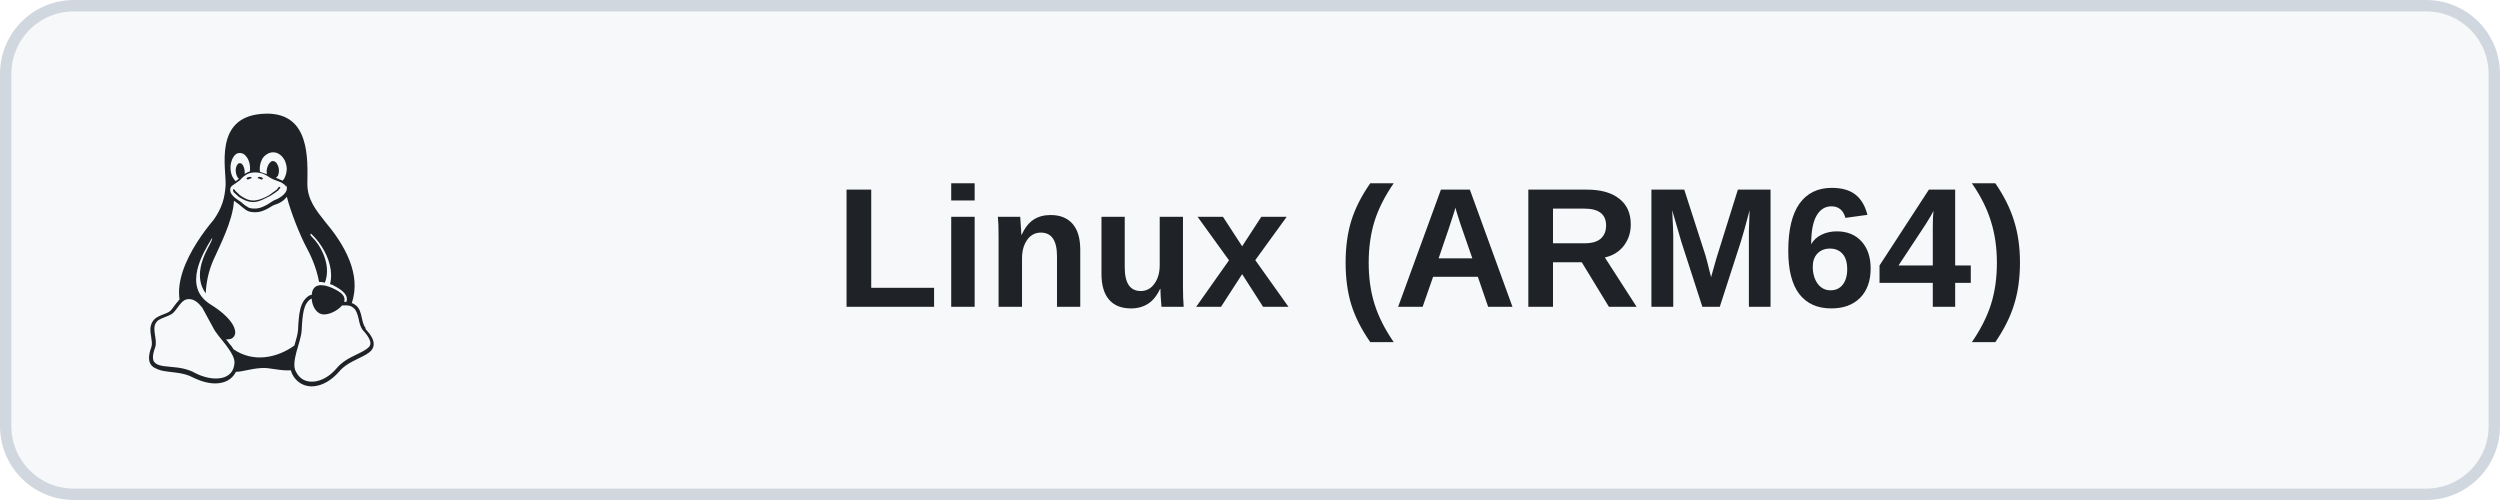
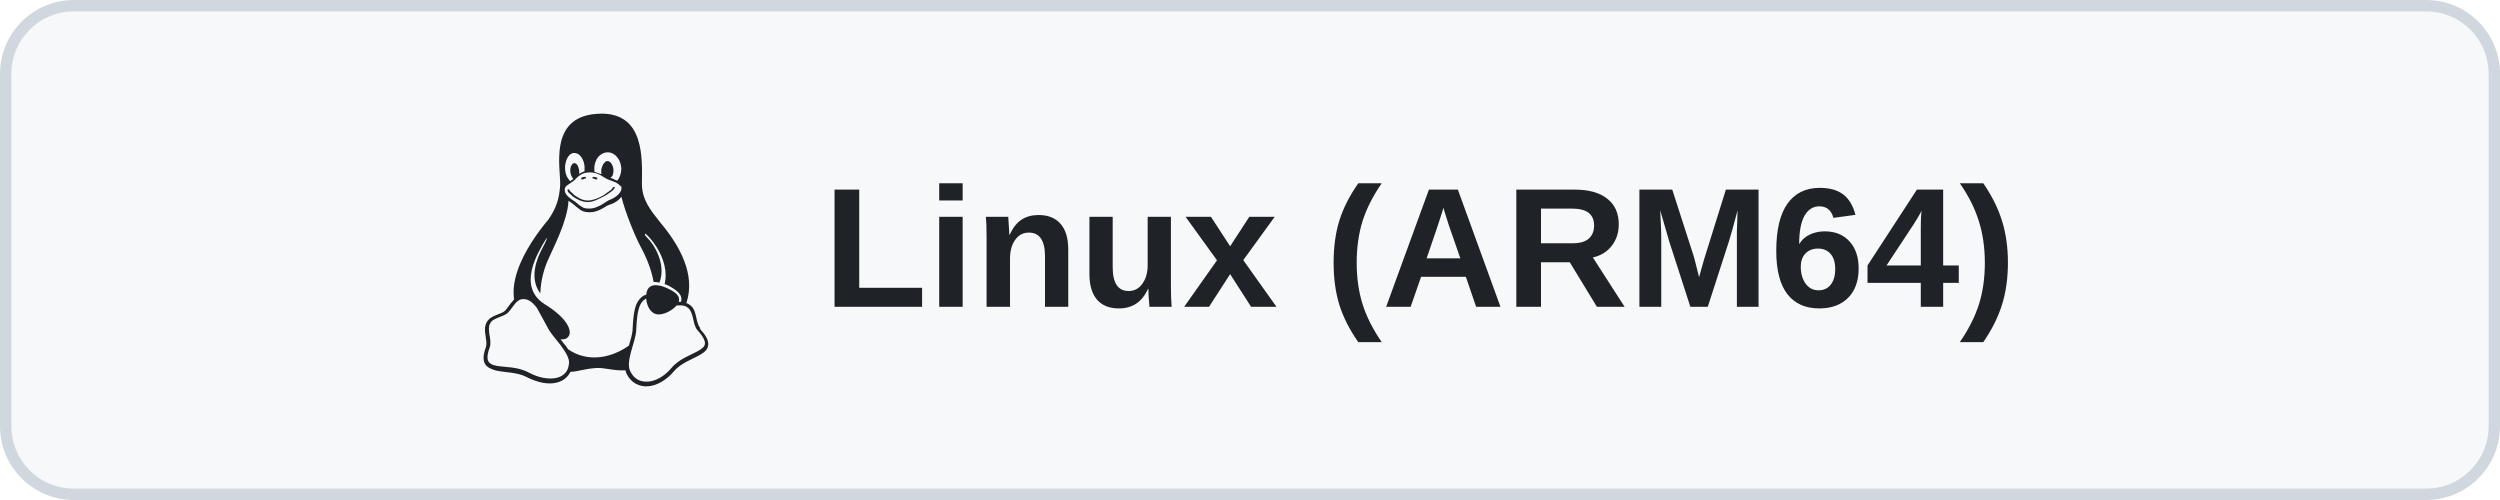
<svg xmlns="http://www.w3.org/2000/svg" width="220" height="44" viewBox="0 0 220 44">
  <rect x=".5" y=".5" width="219" height="43" rx="6" fill="#f6f8fa" stroke="#d0d7de" />
-   <path fill="#1f2328" transform="translate(11 10)" d="M12.504 0c-.155 0-.315.008-.48.021-4.226.333-3.105 4.807-3.17 6.298-.076 1.092-.3 1.953-1.05 3.02-.885 1.051-2.127 2.75-2.716 4.521-.278.832-.41 1.684-.287 2.489a.424.424 0 00-.11.135c-.26.268-.45.6-.663.839-.199.199-.485.267-.797.4-.313.136-.658.269-.864.68-.09.189-.136.394-.132.602 0 .199.027.4.055.536.058.399.116.728.04.97-.249.68-.28 1.145-.106 1.484.174.334.535.47.94.601.81.2 1.91.135 2.774.6.926.466 1.866.67 2.616.47.526-.116.97-.464 1.208-.946.587-.003 1.23-.269 2.26-.334.699-.058 1.574.267 2.577.2.025.134.063.198.114.333l.003.003c.391.778 1.113 1.132 1.884 1.071.771-.06 1.592-.536 2.257-1.306.631-.765 1.683-1.084 2.378-1.503.348-.199.629-.469.649-.853.023-.4-.2-.811-.714-1.376v-.097l-.003-.003c-.17-.2-.25-.535-.338-.926-.085-.401-.182-.786-.492-1.046h-.003c-.059-.054-.123-.067-.188-.135a.357.357 0 00-.19-.064c.431-1.278.264-2.55-.173-3.694-.533-1.41-1.465-2.638-2.175-3.483-.796-1.005-1.576-1.957-1.56-3.368.026-2.152.236-6.133-3.544-6.139zm.529 3.405h.013c.213 0 .396.062.584.198.19.135.33.332.438.533.105.259.158.459.166.724 0-.02.006-.04.006-.06v.105a.086.086 0 01-.004-.021l-.004-.024a1.807 1.807 0 01-.15.706.953.953 0 01-.213.335.71.71 0 00-.088-.042c-.104-.045-.198-.064-.284-.133a1.312 1.312 0 00-.22-.066c.05-.06.146-.133.183-.198.053-.128.082-.264.088-.402v-.02a1.21 1.21 0 00-.061-.4c-.045-.134-.101-.2-.183-.333-.084-.066-.167-.132-.267-.132h-.016c-.093 0-.176.03-.262.132a.8.8 0 00-.205.334 1.18 1.18 0 00-.09.4v.019c.002.089.008.179.02.267-.193-.067-.438-.135-.607-.202a1.635 1.635 0 01-.018-.2v-.02a1.772 1.772 0 01.15-.768c.082-.22.232-.406.43-.533a.985.985 0 01.594-.2zm-2.962.059h.036c.142 0 .27.048.399.135.146.129.264.288.344.465.09.199.14.4.153.667v.004c.007.134.006.2-.002.266v.08c-.03.007-.056.018-.083.024-.152.055-.274.135-.393.2.012-.09.013-.18.003-.267v-.015c-.012-.133-.04-.2-.082-.333a.613.613 0 00-.166-.267.248.248 0 00-.183-.064h-.021c-.071.006-.13.04-.186.132a.552.552 0 00-.12.27.944.944 0 00-.023.33v.015c.012.135.037.2.08.334.046.134.098.2.166.268.01.009.02.018.034.024-.07.057-.117.07-.176.136a.304.304 0 01-.131.068 2.62 2.62 0 01-.275-.402 1.772 1.772 0 01-.155-.667 1.759 1.759 0 01.08-.668 1.43 1.43 0 01.283-.535c.128-.133.26-.2.418-.2zm1.37 1.706c.332 0 .733.065 1.216.399.293.2.523.269 1.052.468h.003c.255.136.405.266.478.399v-.131a.571.571 0 01.016.47c-.123.31-.516.643-1.063.842v.002c-.268.135-.501.333-.775.465-.276.135-.588.292-1.012.267a1.139 1.139 0 01-.448-.067 3.566 3.566 0 01-.322-.198c-.195-.135-.363-.332-.612-.465v-.005h-.005c-.4-.246-.616-.512-.686-.71-.07-.268-.005-.47.193-.6.224-.135.38-.271.483-.336.104-.074.143-.102.176-.131h.002v-.003c.169-.202.436-.47.839-.601.139-.036.294-.065.466-.065zm2.8 2.142c.358 1.417 1.196 3.475 1.735 4.473.286.534.855 1.659 1.102 3.024.156-.005.33.018.513.064.646-1.671-.546-3.467-1.089-3.966-.22-.2-.232-.335-.123-.335.59.534 1.365 1.572 1.646 2.757.13.535.16 1.104.021 1.67.067.028.135.06.205.067 1.032.534 1.413.938 1.23 1.537v-.043c-.06-.003-.12 0-.18 0h-.016c.151-.467-.182-.825-1.065-1.224-.915-.4-1.646-.336-1.77.465-.008.043-.013.066-.018.135-.068.023-.139.053-.209.064-.43.268-.662.669-.793 1.187-.13.533-.17 1.156-.205 1.869v.003c-.02.334-.17.838-.319 1.35-1.5 1.072-3.58 1.538-5.348.334a2.645 2.645 0 00-.402-.533 1.45 1.45 0 00-.275-.333c.182 0 .338-.03.465-.067a.615.615 0 00.314-.334c.108-.267 0-.697-.345-1.163-.345-.467-.931-.995-1.788-1.521-.63-.4-.986-.87-1.15-1.396-.165-.534-.143-1.085-.015-1.645.245-1.07.873-2.11 1.274-2.763.107-.065.037.135-.408.974-.396.751-1.14 2.497-.122 3.854a8.123 8.123 0 01.647-2.876c.564-1.278 1.743-3.504 1.836-5.268.048.036.217.135.289.202.218.133.38.333.59.465.21.201.477.335.876.335.039.003.075.006.11.006.412 0 .73-.134.997-.268.29-.134.52-.334.74-.4h.005c.467-.135.835-.402 1.044-.7zm2.185 8.958c.037.6.343 1.245.882 1.377.588.134 1.434-.333 1.791-.765l.211-.01c.315-.007.577.01.847.268l.003.003c.208.199.305.53.391.876.085.4.154.78.409 1.066.486.527.645.906.636 1.14l.003-.007v.018l-.003-.012c-.015.262-.185.396-.498.595-.63.401-1.746.712-2.457 1.57-.618.737-1.37 1.14-2.036 1.191-.664.053-1.237-.2-1.574-.898l-.005-.003c-.21-.4-.12-1.025.056-1.69.176-.668.428-1.344.463-1.897.037-.714.076-1.335.195-1.814.12-.465.308-.797.641-.984l.045-.022zm-10.814.049h.01c.053 0 .105.005.157.014.376.055.706.333 1.023.752l.91 1.664.003.003c.243.533.754 1.064 1.189 1.637.434.598.77 1.131.729 1.57v.006c-.057.744-.48 1.148-1.125 1.294-.645.135-1.52.002-2.395-.464-.968-.536-2.118-.469-2.857-.602-.369-.066-.61-.2-.723-.4-.11-.2-.113-.602.123-1.23v-.004l.002-.003c.117-.334.03-.752-.027-1.118-.055-.401-.083-.71.043-.94.16-.334.396-.4.69-.533.294-.135.64-.202.915-.47h.002v-.002c.256-.268.445-.601.668-.838.19-.201.38-.336.663-.336zm7.159-9.074c-.435.201-.945.535-1.488.535-.542 0-.97-.267-1.28-.466-.154-.134-.28-.268-.373-.335-.164-.134-.144-.333-.074-.333.109.016.129.134.199.2.096.066.215.2.36.333.292.2.68.467 1.167.467.485 0 1.053-.267 1.398-.466.195-.135.445-.334.648-.467.156-.136.149-.267.279-.267.128.016.034.134-.147.332a8.097 8.097 0 01-.69.468zm-1.082-1.583V5.64c-.006-.02.013-.042.029-.05.074-.043.18-.027.26.004.063 0 .16.067.15.135-.006.049-.085.066-.135.066-.055 0-.092-.043-.141-.068-.052-.018-.146-.008-.163-.065zm-.551 0c-.02.058-.113.049-.166.066-.047.025-.086.068-.14.068-.05 0-.13-.02-.136-.068-.01-.066.088-.133.15-.133.08-.031.184-.047.259-.005.019.009.036.03.03.05v.02h.003z" />
-   <text x="126" y="27" text-anchor="middle" fill="#1f2328" font-family="Arial,sans-serif" font-size="15" font-weight="600">Linux (ARM64)</text>
+   <g transform="translate(29.44 0)">
+     <path fill="#1f2328" transform="translate(11 10)" d="M12.504 0c-.155 0-.315.008-.48.021-4.226.333-3.105 4.807-3.17 6.298-.076 1.092-.3 1.953-1.05 3.02-.885 1.051-2.127 2.75-2.716 4.521-.278.832-.41 1.684-.287 2.489a.424.424 0 00-.11.135c-.26.268-.45.6-.663.839-.199.199-.485.267-.797.4-.313.136-.658.269-.864.68-.09.189-.136.394-.132.602 0 .199.027.4.055.536.058.399.116.728.04.97-.249.68-.28 1.145-.106 1.484.174.334.535.47.94.601.81.2 1.91.135 2.774.6.926.466 1.866.67 2.616.47.526-.116.97-.464 1.208-.946.587-.003 1.23-.269 2.26-.334.699-.058 1.574.267 2.577.2.025.134.063.198.114.333l.003.003c.391.778 1.113 1.132 1.884 1.071.771-.06 1.592-.536 2.257-1.306.631-.765 1.683-1.084 2.378-1.503.348-.199.629-.469.649-.853.023-.4-.2-.811-.714-1.376v-.097l-.003-.003c-.17-.2-.25-.535-.338-.926-.085-.401-.182-.786-.492-1.046h-.003c-.059-.054-.123-.067-.188-.135a.357.357 0 00-.19-.064c.431-1.278.264-2.55-.173-3.694-.533-1.41-1.465-2.638-2.175-3.483-.796-1.005-1.576-1.957-1.56-3.368.026-2.152.236-6.133-3.544-6.139zm.529 3.405h.013c.213 0 .396.062.584.198.19.135.33.332.438.533.105.259.158.459.166.724 0-.02.006-.04.006-.06v.105a.086.086 0 01-.004-.021l-.004-.024a1.807 1.807 0 01-.15.706.953.953 0 01-.213.335.71.71 0 00-.088-.042c-.104-.045-.198-.064-.284-.133a1.312 1.312 0 00-.22-.066c.05-.06.146-.133.183-.198.053-.128.082-.264.088-.402v-.02a1.21 1.21 0 00-.061-.4c-.045-.134-.101-.2-.183-.333-.084-.066-.167-.132-.267-.132h-.016c-.093 0-.176.03-.262.132a.8.8 0 00-.205.334 1.18 1.18 0 00-.09.4v.019c.002.089.008.179.02.267-.193-.067-.438-.135-.607-.202a1.635 1.635 0 01-.018-.2v-.02a1.772 1.772 0 01.15-.768c.082-.22.232-.406.43-.533a.985.985 0 01.594-.2zm-2.962.059h.036c.142 0 .27.048.399.135.146.129.264.288.344.465.09.199.14.4.153.667v.004c.007.134.006.2-.002.266v.08c-.03.007-.056.018-.083.024-.152.055-.274.135-.393.2.012-.09.013-.18.003-.267v-.015c-.012-.133-.04-.2-.082-.333a.613.613 0 00-.166-.267.248.248 0 00-.183-.064h-.021c-.071.006-.13.04-.186.132a.552.552 0 00-.12.27.944.944 0 00-.023.33v.015c.012.135.037.2.08.334.046.134.098.2.166.268.01.009.02.018.034.024-.07.057-.117.07-.176.136a.304.304 0 01-.131.068 2.62 2.62 0 01-.275-.402 1.772 1.772 0 01-.155-.667 1.759 1.759 0 01.08-.668 1.43 1.43 0 01.283-.535c.128-.133.26-.2.418-.2zm1.37 1.706c.332 0 .733.065 1.216.399.293.2.523.269 1.052.468h.003c.255.136.405.266.478.399v-.131a.571.571 0 01.016.47c-.123.31-.516.643-1.063.842v.002c-.268.135-.501.333-.775.465-.276.135-.588.292-1.012.267a1.139 1.139 0 01-.448-.067 3.566 3.566 0 01-.322-.198c-.195-.135-.363-.332-.612-.465v-.005h-.005c-.4-.246-.616-.512-.686-.71-.07-.268-.005-.47.193-.6.224-.135.38-.271.483-.336.104-.074.143-.102.176-.131h.002v-.003c.169-.202.436-.47.839-.601.139-.036.294-.065.466-.065zm2.8 2.142c.358 1.417 1.196 3.475 1.735 4.473.286.534.855 1.659 1.102 3.024.156-.005.33.018.513.064.646-1.671-.546-3.467-1.089-3.966-.22-.2-.232-.335-.123-.335.59.534 1.365 1.572 1.646 2.757.13.535.16 1.104.021 1.67.067.028.135.06.205.067 1.032.534 1.413.938 1.23 1.537v-.043c-.06-.003-.12 0-.18 0h-.016c.151-.467-.182-.825-1.065-1.224-.915-.4-1.646-.336-1.77.465-.008.043-.013.066-.018.135-.068.023-.139.053-.209.064-.43.268-.662.669-.793 1.187-.13.533-.17 1.156-.205 1.869v.003c-.02.334-.17.838-.319 1.35-1.5 1.072-3.58 1.538-5.348.334a2.645 2.645 0 00-.402-.533 1.45 1.45 0 00-.275-.333c.182 0 .338-.03.465-.067a.615.615 0 00.314-.334c.108-.267 0-.697-.345-1.163-.345-.467-.931-.995-1.788-1.521-.63-.4-.986-.87-1.15-1.396-.165-.534-.143-1.085-.015-1.645.245-1.07.873-2.11 1.274-2.763.107-.065.037.135-.408.974-.396.751-1.14 2.497-.122 3.854a8.123 8.123 0 01.647-2.876c.564-1.278 1.743-3.504 1.836-5.268.048.036.217.135.289.202.218.133.38.333.59.465.21.201.477.335.876.335.039.003.075.006.11.006.412 0 .73-.134.997-.268.29-.134.52-.334.74-.4h.005c.467-.135.835-.402 1.044-.7zm2.185 8.958c.037.6.343 1.245.882 1.377.588.134 1.434-.333 1.791-.765l.211-.01c.315-.007.577.01.847.268l.003.003c.208.199.305.53.391.876.085.4.154.78.409 1.066.486.527.645.906.636 1.14l.003-.007v.018l-.003-.012c-.015.262-.185.396-.498.595-.63.401-1.746.712-2.457 1.57-.618.737-1.37 1.14-2.036 1.191-.664.053-1.237-.2-1.574-.898l-.005-.003c-.21-.4-.12-1.025.056-1.69.176-.668.428-1.344.463-1.897.037-.714.076-1.335.195-1.814.12-.465.308-.797.641-.984l.045-.022zm-10.814.049h.01c.053 0 .105.005.157.014.376.055.706.333 1.023.752l.91 1.664.003.003c.243.533.754 1.064 1.189 1.637.434.598.77 1.131.729 1.57v.006c-.057.744-.48 1.148-1.125 1.294-.645.135-1.52.002-2.395-.464-.968-.536-2.118-.469-2.857-.602-.369-.066-.61-.2-.723-.4-.11-.2-.113-.602.123-1.23v-.004l.002-.003c.117-.334.03-.752-.027-1.118-.055-.401-.083-.71.043-.94.16-.334.396-.4.69-.533.294-.135.64-.202.915-.47h.002v-.002c.256-.268.445-.601.668-.838.19-.201.38-.336.663-.336zm7.159-9.074c-.435.201-.945.535-1.488.535-.542 0-.97-.267-1.28-.466-.154-.134-.28-.268-.373-.335-.164-.134-.144-.333-.074-.333.109.016.129.134.199.2.096.066.215.2.36.333.292.2.68.467 1.167.467.485 0 1.053-.267 1.398-.466.195-.135.445-.334.648-.467.156-.136.149-.267.279-.267.128.016.034.134-.147.332a8.097 8.097 0 01-.69.468zm-1.082-1.583V5.64c-.006-.02.013-.042.029-.05.074-.043.18-.027.26.004.063 0 .16.067.15.135-.006.049-.085.066-.135.066-.055 0-.092-.043-.141-.068-.052-.018-.146-.008-.163-.065zm-.551 0c-.02.058-.113.049-.166.066-.047.025-.086.068-.14.068-.05 0-.13-.02-.136-.068-.01-.066.088-.133.15-.133.08-.031.184-.047.259-.005.019.009.036.03.03.05v.02h.003z" />
+     <text x="43" y="27" fill="#1f2328" font-family="Arial,sans-serif" font-size="15" font-weight="600">Linux (ARM64)</text>
+   </g>
</svg>
